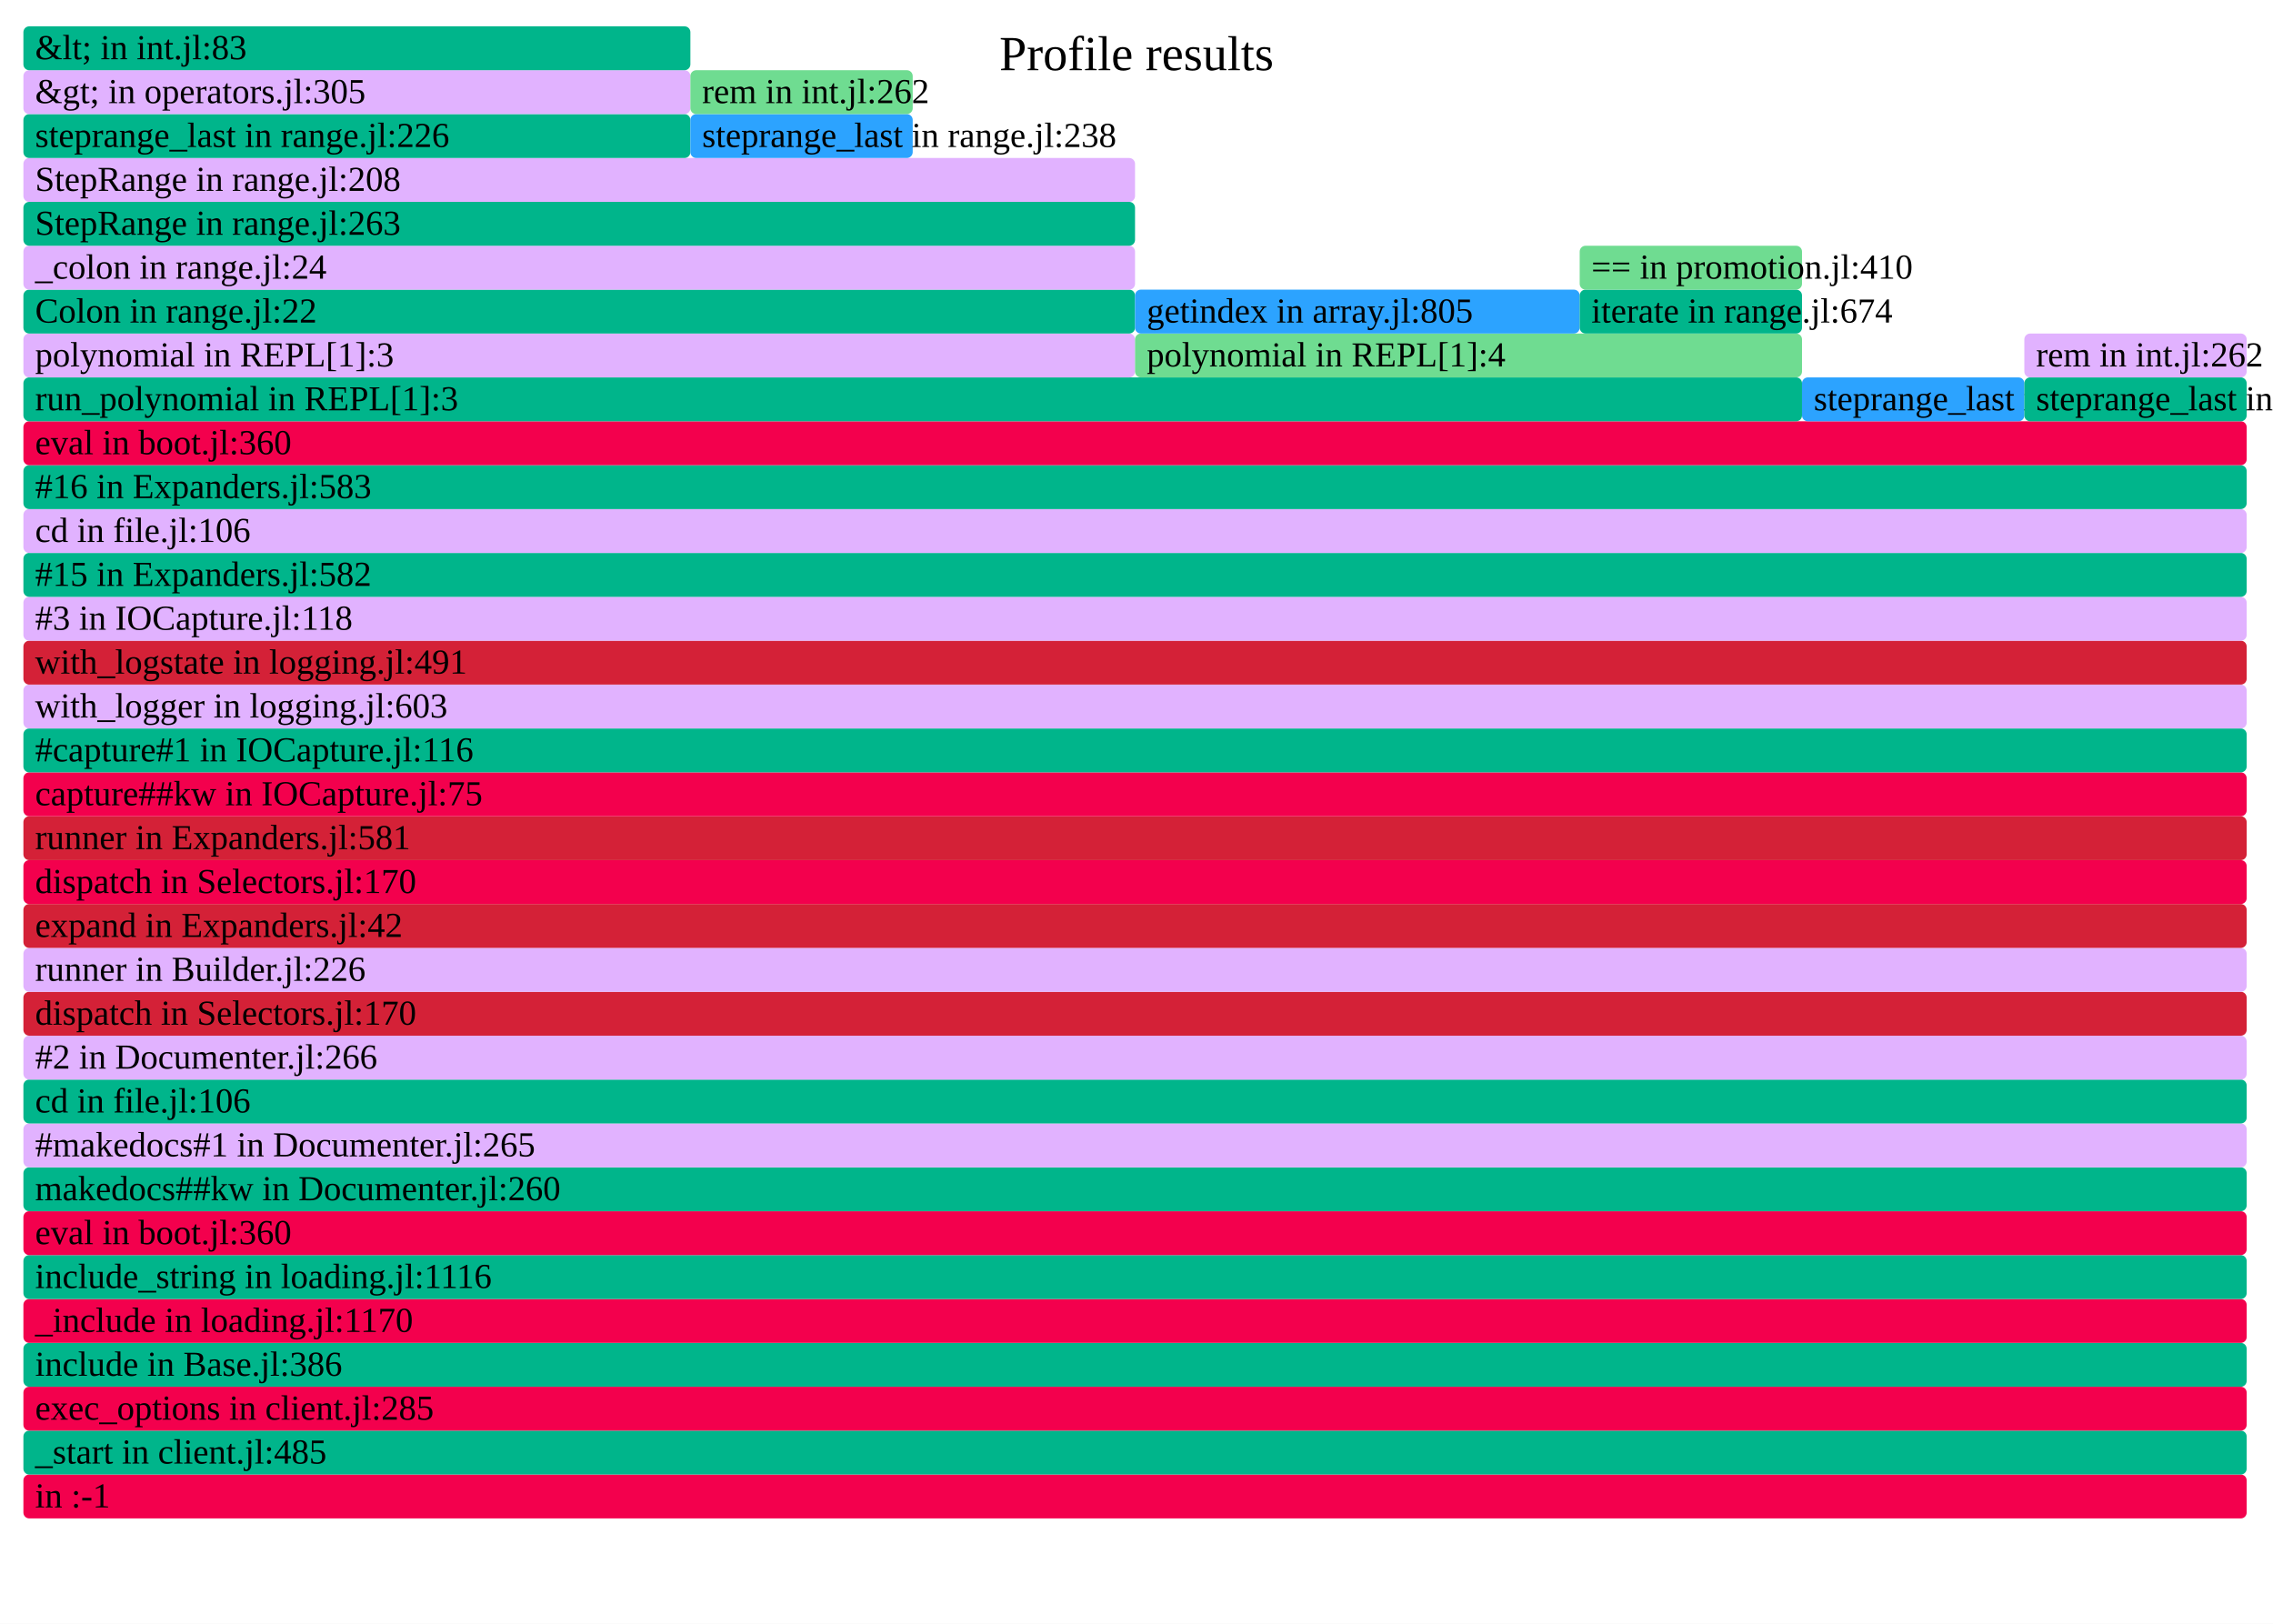
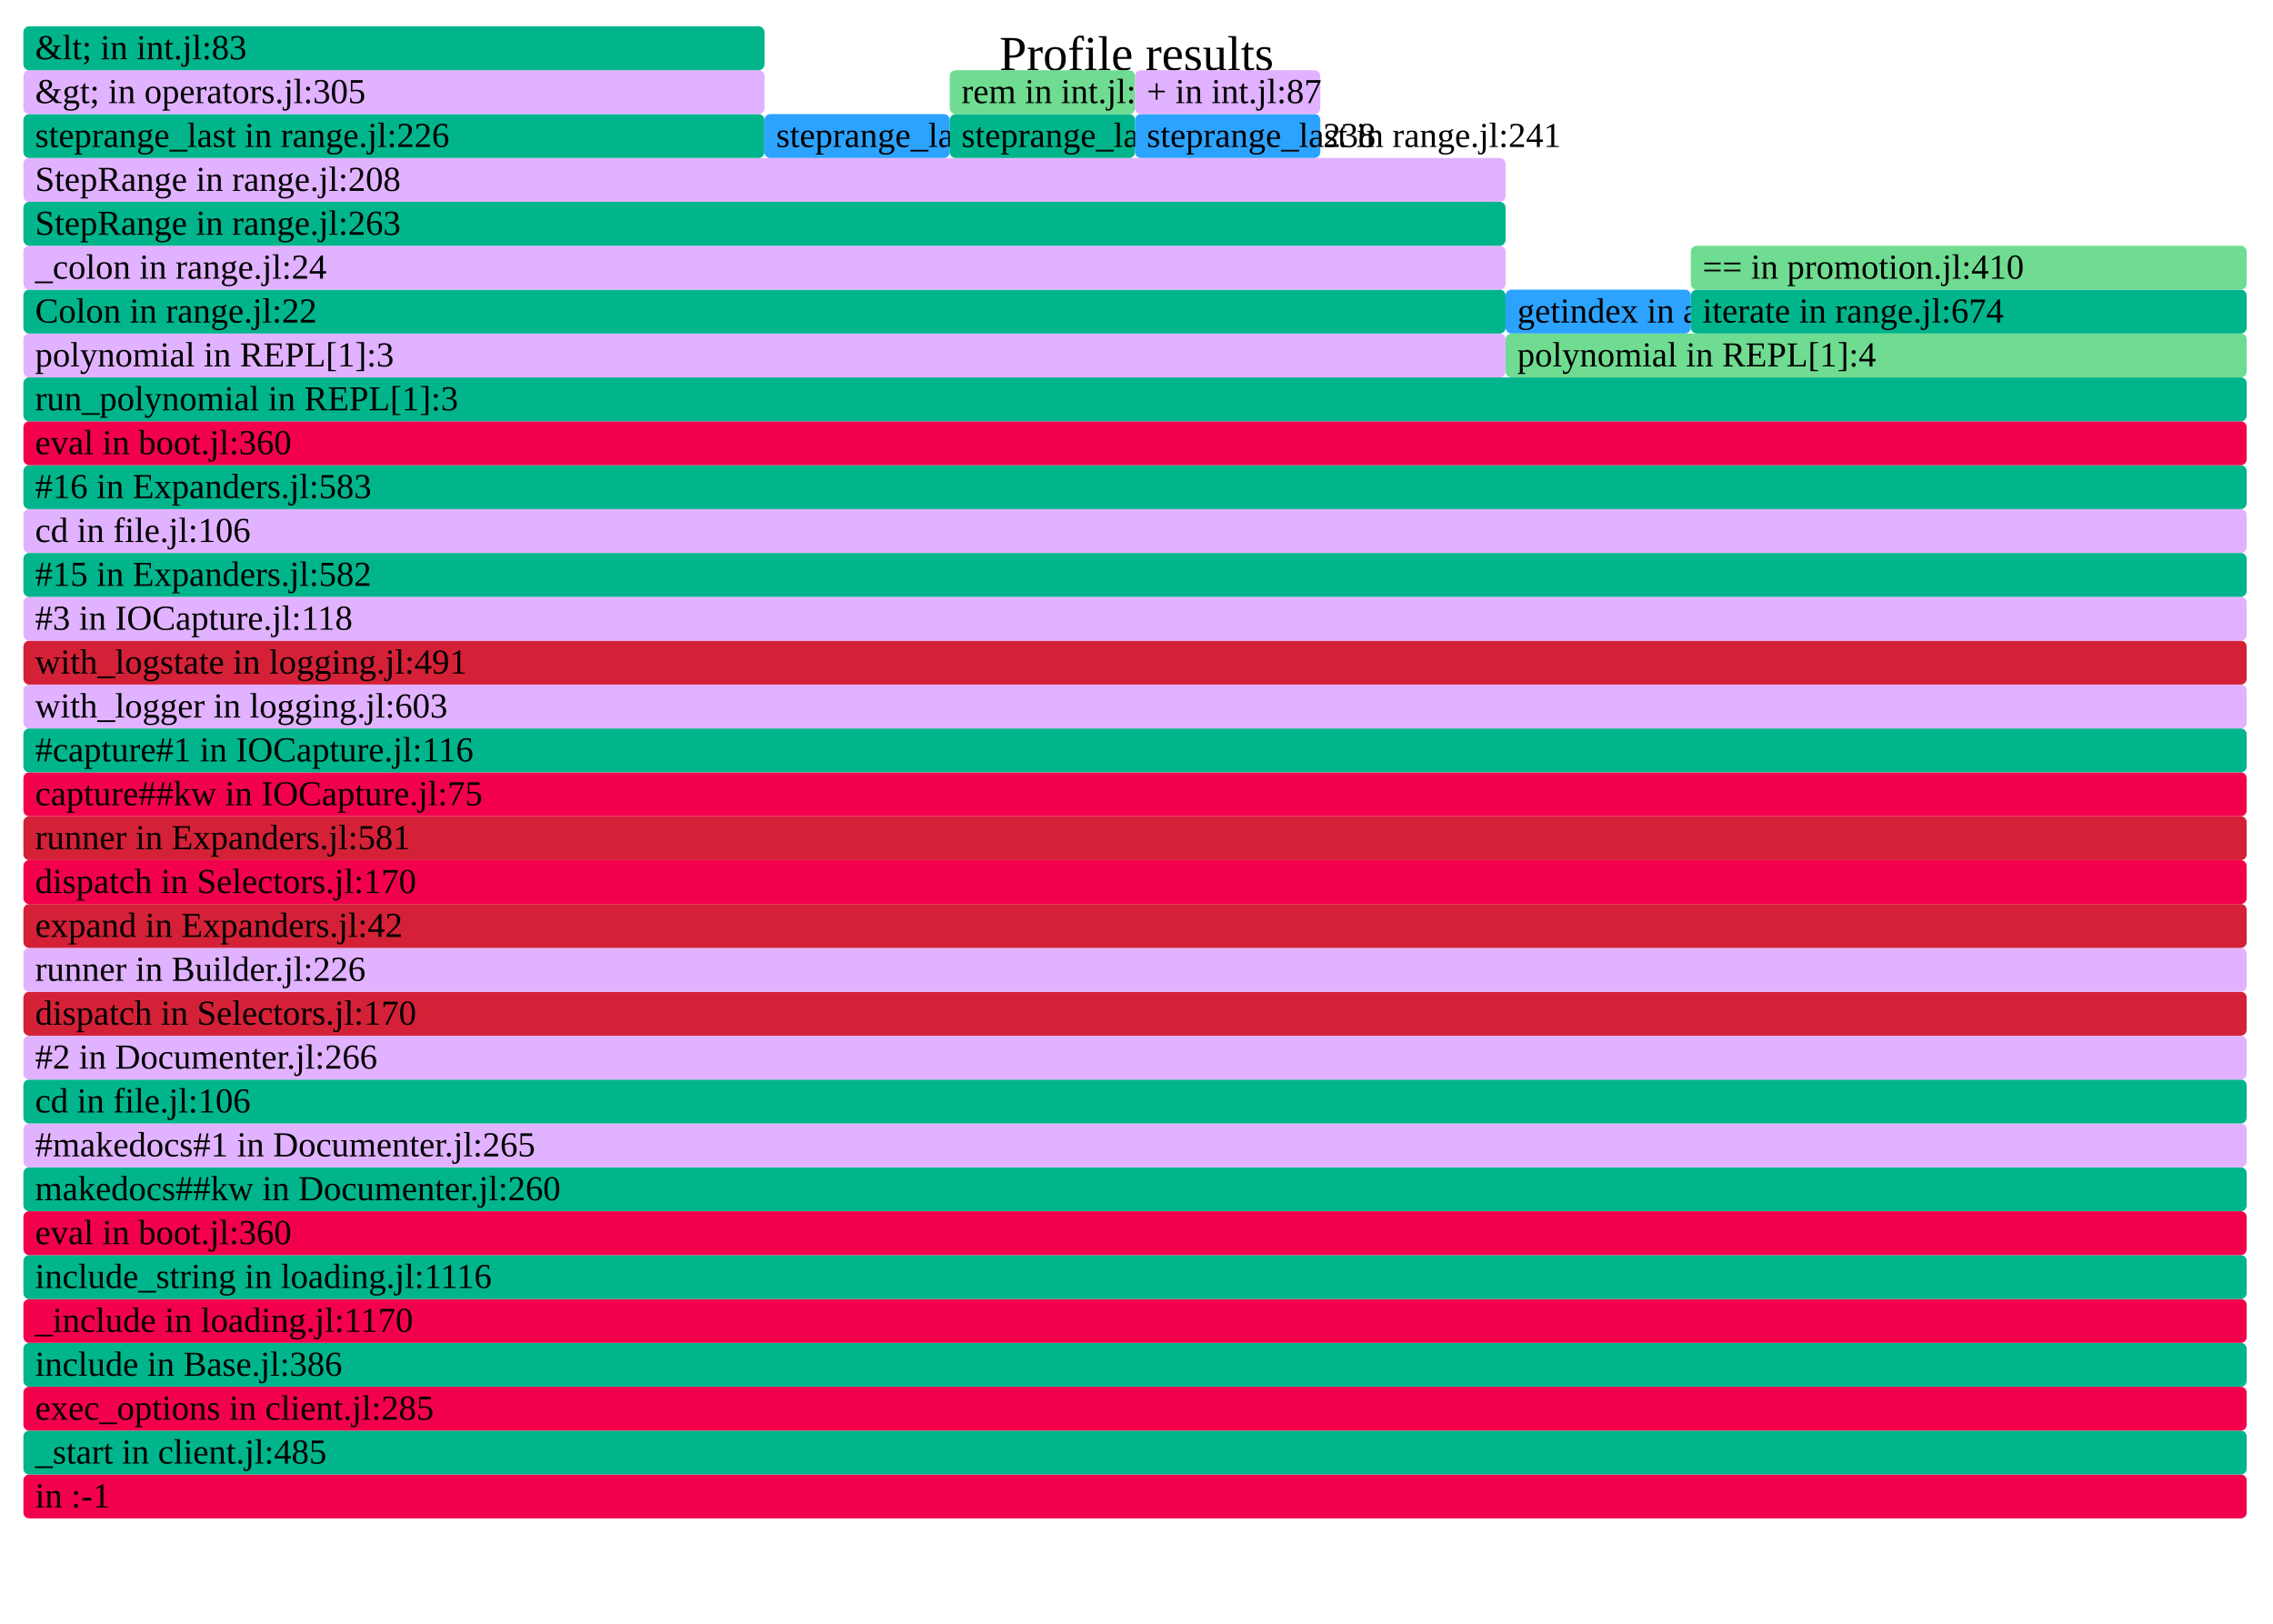
- <svg xmlns="http://www.w3.org/2000/svg" version="1.1" width="777" height="555" viewBox="0 0 777 555" id="fig-f0927cbee3c545b5bb2207133b526b6b">
+ <svg xmlns="http://www.w3.org/2000/svg" version="1.1" width="777" height="555" viewBox="0 0 777 555" id="fig-36a6e1fa719e40de90314dee7d8bbbac">
  <defs>
-     <clipPath id="fig-f0927cbee3c545b5bb2207133b526b6b-clip">
+     <clipPath id="fig-36a6e1fa719e40de90314dee7d8bbbac-clip">
      <rect x="0" y="0" width="777" height="555" />
    </clipPath>
  </defs>
  <style type="text/css">
-     #fig-f0927cbee3c545b5bb2207133b526b6b text {
+     #fig-36a6e1fa719e40de90314dee7d8bbbac text {
        pointer-events: none;
        font-family: inherit;
        font-size: 12px;
        fill: #000000;
    }
-     text#fig-f0927cbee3c545b5bb2207133b526b6b-caption {
+     text#fig-36a6e1fa719e40de90314dee7d8bbbac-caption {
        font-size: 16.8px;
        fill: #000000;
        text-anchor: middle;
    }
-     #fig-f0927cbee3c545b5bb2207133b526b6b-bg {
+     #fig-36a6e1fa719e40de90314dee7d8bbbac-bg {
        fill: #FFFFFF;
    }
-     #fig-f0927cbee3c545b5bb2207133b526b6b-viewport rect, #fig-f0927cbee3c545b5bb2207133b526b6b-viewport path {
+     #fig-36a6e1fa719e40de90314dee7d8bbbac-viewport rect, #fig-36a6e1fa719e40de90314dee7d8bbbac-viewport path {
        vector-effect: non-scaling-stroke;
        fill-opacity: 1;
    }
-     #fig-f0927cbee3c545b5bb2207133b526b6b-viewport text {
+     #fig-36a6e1fa719e40de90314dee7d8bbbac-viewport text {
        stroke: #000000;
        stroke-width: 0;
        stroke-opacity: 0.35;
    }
-     #fig-f0927cbee3c545b5bb2207133b526b6b-viewport rect:hover, #fig-f0927cbee3c545b5bb2207133b526b6b-viewport path:hover {
+     #fig-36a6e1fa719e40de90314dee7d8bbbac-viewport rect:hover, #fig-36a6e1fa719e40de90314dee7d8bbbac-viewport path:hover {
        fill-opacity: 0.75;
        stroke: #000000;
        stroke-width: 0.5;
    }
-     #fig-f0927cbee3c545b5bb2207133b526b6b-viewport + rect {
+     #fig-36a6e1fa719e40de90314dee7d8bbbac-viewport + rect {
        fill: #FFFFFF;
        opacity: 0.8;
    }
-     text#fig-f0927cbee3c545b5bb2207133b526b6b-details{
+     text#fig-36a6e1fa719e40de90314dee7d8bbbac-details{
        fill: #000000;
    }
</style>
-   <g id="fig-f0927cbee3c545b5bb2207133b526b6b-frame" clip-path="url(#fig-f0927cbee3c545b5bb2207133b526b6b-clip)">
-     <rect id="fig-f0927cbee3c545b5bb2207133b526b6b-bg" x="0" y="0" width="777" height="555" />
-     <text id="fig-f0927cbee3c545b5bb2207133b526b6b-caption" x="388.5" y="24">Profile results</text>
-     <g id="fig-f0927cbee3c545b5bb2207133b526b6b-viewport" transform="scale(1)">
+   <g id="fig-36a6e1fa719e40de90314dee7d8bbbac-frame" clip-path="url(#fig-36a6e1fa719e40de90314dee7d8bbbac-clip)">
+     <rect id="fig-36a6e1fa719e40de90314dee7d8bbbac-bg" x="0" y="0" width="777" height="555" />
+     <text id="fig-36a6e1fa719e40de90314dee7d8bbbac-caption" x="388.5" y="24">Profile results</text>
+     <g id="fig-36a6e1fa719e40de90314dee7d8bbbac-viewport" transform="scale(1)">
      <rect x="8" y="504" width="760" height="15" rx="2" fill="#F3004D" data-dinfo="" />
      <text x="8" dx="4" y="515.25"> in :-1</text>
      <rect x="8" y="489" width="760" height="15" rx="2" fill="#00B58B" data-dinfo="./" />
      <text x="8" dx="4" y="500.25">_start in client.jl:485</text>
      <rect x="8" y="474" width="760" height="15" rx="2" fill="#F3004D" data-dinfo="./" />
      <text x="8" dx="4" y="485.25">exec_options in client.jl:285</text>
      <rect x="8" y="459" width="760" height="15" rx="2" fill="#00B58B" data-dinfo="./" />
      <text x="8" dx="4" y="470.25">include in Base.jl:386</text>
      <rect x="8" y="444" width="760" height="15" rx="2" fill="#F3004D" data-dinfo="./" />
      <text x="8" dx="4" y="455.25">_include in loading.jl:1170</text>
      <rect x="8" y="429" width="760" height="15" rx="2" fill="#00B58B" data-dinfo="./" />
      <text x="8" dx="4" y="440.25">include_string in loading.jl:1116</text>
      <rect x="8" y="414" width="760" height="15" rx="2" fill="#F3004D" data-dinfo="./" />
      <text x="8" dx="4" y="425.25">eval in boot.jl:360</text>
      <rect x="8" y="399" width="760" height="15" rx="2" fill="#00B58B" data-dinfo="/home/runner/.julia/packages/Documenter/qdbx6/src/" />
      <text x="8" dx="4" y="410.25">makedocs##kw in Documenter.jl:260</text>
      <rect x="8" y="384" width="760" height="15" rx="2" fill="#E1B2FF" data-dinfo="/home/runner/.julia/packages/Documenter/qdbx6/src/" />
      <text x="8" dx="4" y="395.25">#makedocs#1 in Documenter.jl:265</text>
      <rect x="8" y="369" width="760" height="15" rx="2" fill="#00B58B" data-dinfo="./" />
      <text x="8" dx="4" y="380.25">cd in file.jl:106</text>
      <rect x="8" y="354" width="760" height="15" rx="2" fill="#E1B2FF" data-dinfo="/home/runner/.julia/packages/Documenter/qdbx6/src/" />
      <text x="8" dx="4" y="365.25">#2 in Documenter.jl:266</text>
      <rect x="8" y="339" width="760" height="15" rx="2" fill="#D42137" data-dinfo="/home/runner/.julia/packages/Documenter/qdbx6/src/Utilities/" />
      <text x="8" dx="4" y="350.25">dispatch in Selectors.jl:170</text>
      <rect x="8" y="324" width="760" height="15" rx="2" fill="#E1B2FF" data-dinfo="/home/runner/.julia/packages/Documenter/qdbx6/src/" />
      <text x="8" dx="4" y="335.25">runner in Builder.jl:226</text>
      <rect x="8" y="309" width="760" height="15" rx="2" fill="#D42137" data-dinfo="/home/runner/.julia/packages/Documenter/qdbx6/src/" />
      <text x="8" dx="4" y="320.25">expand in Expanders.jl:42</text>
      <rect x="8" y="294" width="760" height="15" rx="2" fill="#F3004D" data-dinfo="/home/runner/.julia/packages/Documenter/qdbx6/src/Utilities/" />
      <text x="8" dx="4" y="305.25">dispatch in Selectors.jl:170</text>
      <rect x="8" y="279" width="760" height="15" rx="2" fill="#D42137" data-dinfo="/home/runner/.julia/packages/Documenter/qdbx6/src/" />
      <text x="8" dx="4" y="290.25">runner in Expanders.jl:581</text>
      <rect x="8" y="264" width="760" height="15" rx="2" fill="#F3004D" data-dinfo="/home/runner/.julia/packages/IOCapture/sXY71/src/" />
      <text x="8" dx="4" y="275.25">capture##kw in IOCapture.jl:75</text>
      <rect x="8" y="249" width="760" height="15" rx="2" fill="#00B58B" data-dinfo="/home/runner/.julia/packages/IOCapture/sXY71/src/" />
      <text x="8" dx="4" y="260.25">#capture#1 in IOCapture.jl:116</text>
      <rect x="8" y="234" width="760" height="15" rx="2" fill="#E1B2FF" data-dinfo="./" />
      <text x="8" dx="4" y="245.25">with_logger in logging.jl:603</text>
      <rect x="8" y="219" width="760" height="15" rx="2" fill="#D42137" data-dinfo="./" />
      <text x="8" dx="4" y="230.25">with_logstate in logging.jl:491</text>
      <rect x="8" y="204" width="760" height="15" rx="2" fill="#E1B2FF" data-dinfo="/home/runner/.julia/packages/IOCapture/sXY71/src/" />
      <text x="8" dx="4" y="215.25">#3 in IOCapture.jl:118</text>
      <rect x="8" y="189" width="760" height="15" rx="2" fill="#00B58B" data-dinfo="/home/runner/.julia/packages/Documenter/qdbx6/src/" />
      <text x="8" dx="4" y="200.25">#15 in Expanders.jl:582</text>
      <rect x="8" y="174" width="760" height="15" rx="2" fill="#E1B2FF" data-dinfo="./" />
      <text x="8" dx="4" y="185.25">cd in file.jl:106</text>
      <rect x="8" y="159" width="760" height="15" rx="2" fill="#00B58B" data-dinfo="/home/runner/.julia/packages/Documenter/qdbx6/src/" />
      <text x="8" dx="4" y="170.25">#16 in Expanders.jl:583</text>
      <rect x="8" y="144" width="760" height="15" rx="2" fill="#F3004D" data-dinfo="./" />
      <text x="8" dx="4" y="155.25">eval in boot.jl:360</text>
-       <rect x="8" y="129" width="608" height="15" rx="2" fill="#00B58B" data-dinfo="./" />
+       <rect x="8" y="129" width="760" height="15" rx="2" fill="#00B58B" data-dinfo="./" />
      <text x="8" dx="4" y="140.25">run_polynomial in REPL[1]:3</text>
-       <rect x="8" y="114" width="380" height="15" rx="2" fill="#E1B2FF" data-dinfo="./" />
+       <rect x="8" y="114" width="506.67" height="15" rx="2" fill="#E1B2FF" data-dinfo="./" />
      <text x="8" dx="4" y="125.25">polynomial in REPL[1]:3</text>
-       <rect x="8" y="99" width="380" height="15" rx="2" fill="#00B58B" data-dinfo="./" />
+       <rect x="8" y="99" width="506.67" height="15" rx="2" fill="#00B58B" data-dinfo="./" />
      <text x="8" dx="4" y="110.25">Colon in range.jl:22</text>
-       <rect x="8" y="84" width="380" height="15" rx="2" fill="#E1B2FF" data-dinfo="./" />
+       <rect x="8" y="84" width="506.67" height="15" rx="2" fill="#E1B2FF" data-dinfo="./" />
      <text x="8" dx="4" y="95.25">_colon in range.jl:24</text>
-       <rect x="8" y="69" width="380" height="15" rx="2" fill="#00B58B" data-dinfo="./" />
+       <rect x="8" y="69" width="506.67" height="15" rx="2" fill="#00B58B" data-dinfo="./" />
      <text x="8" dx="4" y="80.25">StepRange in range.jl:263</text>
-       <rect x="8" y="54" width="380" height="15" rx="2" fill="#E1B2FF" data-dinfo="./" />
+       <rect x="8" y="54" width="506.67" height="15" rx="2" fill="#E1B2FF" data-dinfo="./" />
      <text x="8" dx="4" y="65.25">StepRange in range.jl:208</text>
-       <rect x="8" y="39" width="228" height="15" rx="2" fill="#00B58B" data-dinfo="./" />
+       <rect x="8" y="39" width="253.33" height="15" rx="2" fill="#00B58B" data-dinfo="./" />
      <text x="8" dx="4" y="50.25">steprange_last in range.jl:226</text>
-       <rect x="8" y="24" width="228" height="15" rx="2" fill="#E1B2FF" data-dinfo="./" />
+       <rect x="8" y="24" width="253.33" height="15" rx="2" fill="#E1B2FF" data-dinfo="./" />
      <text x="8" dx="4" y="35.25">&amp;gt; in operators.jl:305</text>
-       <rect x="8" y="9" width="228" height="15" rx="2" fill="#00B58B" data-dinfo="./" />
+       <rect x="8" y="9" width="253.33" height="15" rx="2" fill="#00B58B" data-dinfo="./" />
      <text x="8" dx="4" y="20.25">&amp;lt; in int.jl:83</text>
-       <rect x="236" y="39" width="76" height="15" rx="2" fill="#2CA3FF" data-dinfo="./" />
-       <text x="236" dx="4" y="50.25">steprange_last in range.jl:238</text>
-       <rect x="236" y="24" width="76" height="15" rx="2" fill="#6FDC91" data-dinfo="./" />
-       <text x="236" dx="4" y="35.25">rem in int.jl:262</text>
-       <rect x="388" y="114" width="228" height="15" rx="2" fill="#6FDC91" data-dinfo="./" />
-       <text x="388" dx="4" y="125.25">polynomial in REPL[1]:4</text>
-       <rect x="388" y="99" width="152" height="15" rx="2" fill="#2CA3FF" data-dinfo="./" />
-       <text x="388" dx="4" y="110.25">getindex in array.jl:805</text>
-       <rect x="540" y="99" width="76" height="15" rx="2" fill="#00B58B" data-dinfo="./" />
-       <text x="540" dx="4" y="110.25">iterate in range.jl:674</text>
-       <rect x="540" y="84" width="76" height="15" rx="2" fill="#6FDC91" data-dinfo="./" />
-       <text x="540" dx="4" y="95.25">== in promotion.jl:410</text>
-       <rect x="616" y="129" width="76" height="15" rx="2" fill="#2CA3FF" data-dinfo="./" />
-       <text x="616" dx="4" y="140.25">steprange_last in range.jl:213</text>
-       <rect x="692" y="129" width="76" height="15" rx="2" fill="#00B58B" data-dinfo="./" />
-       <text x="692" dx="4" y="140.25">steprange_last in range.jl:238</text>
-       <rect x="692" y="114" width="76" height="15" rx="2" fill="#E1B2FF" data-dinfo="./" />
-       <text x="692" dx="4" y="125.25">rem in int.jl:262</text>
+       <rect x="261.33" y="39" width="63.34" height="15" rx="2" fill="#2CA3FF" data-dinfo="./" />
+       <text x="261.33" dx="4" y="50.25">steprange_last in range.jl:231</text>
+       <rect x="324.67" y="39" width="63.33" height="15" rx="2" fill="#00B58B" data-dinfo="./" />
+       <text x="324.67" dx="4" y="50.25">steprange_last in range.jl:238</text>
+       <rect x="324.67" y="24" width="63.33" height="15" rx="2" fill="#6FDC91" data-dinfo="./" />
+       <text x="324.67" dx="4" y="35.25">rem in int.jl:262</text>
+       <rect x="388" y="39" width="63.33" height="15" rx="2" fill="#2CA3FF" data-dinfo="./" />
+       <text x="388" dx="4" y="50.25">steprange_last in range.jl:241</text>
+       <rect x="388" y="24" width="63.33" height="15" rx="2" fill="#E1B2FF" data-dinfo="./" />
+       <text x="388" dx="4" y="35.25">+ in int.jl:87</text>
+       <rect x="514.67" y="114" width="253.33" height="15" rx="2" fill="#6FDC91" data-dinfo="./" />
+       <text x="514.67" dx="4" y="125.25">polynomial in REPL[1]:4</text>
+       <rect x="514.67" y="99" width="63.33" height="15" rx="2" fill="#2CA3FF" data-dinfo="./" />
+       <text x="514.67" dx="4" y="110.25">getindex in array.jl:805</text>
+       <rect x="578" y="99" width="190" height="15" rx="2" fill="#00B58B" data-dinfo="./" />
+       <text x="578" dx="4" y="110.25">iterate in range.jl:674</text>
+       <rect x="578" y="84" width="190" height="15" rx="2" fill="#6FDC91" data-dinfo="./" />
+       <text x="578" dx="4" y="95.25">== in promotion.jl:410</text>
    </g>
  </g>
</svg>
